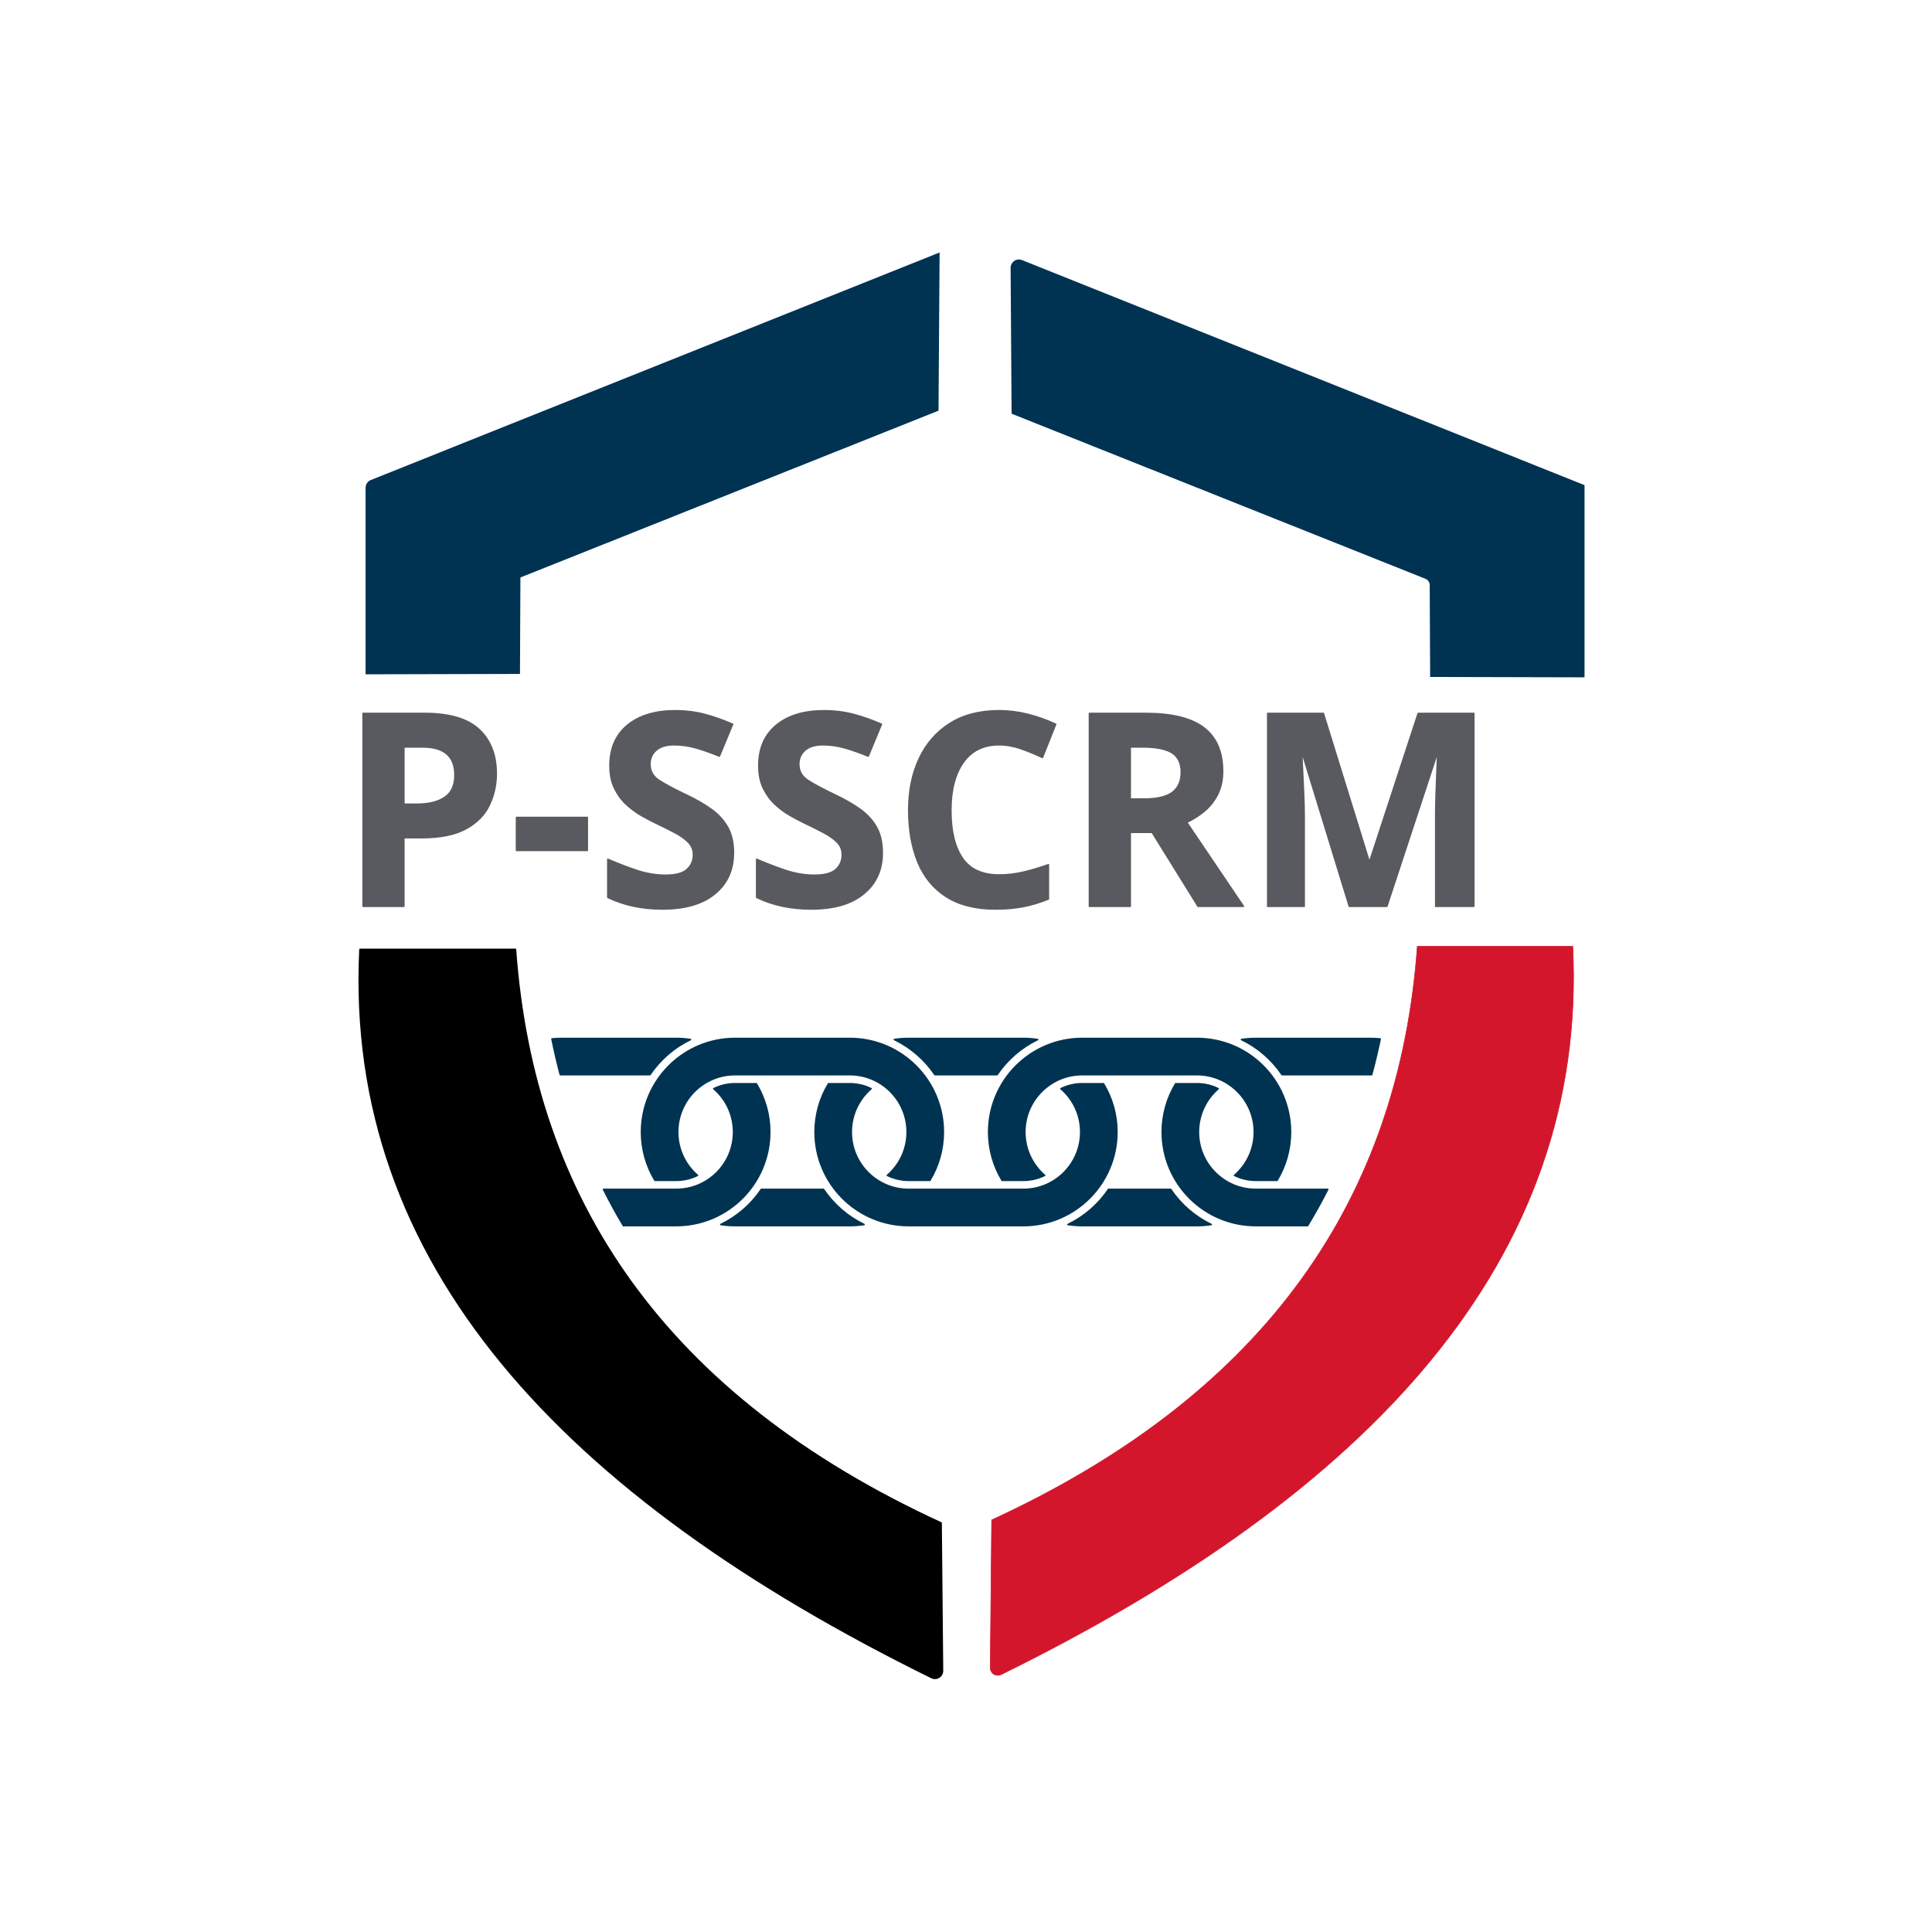
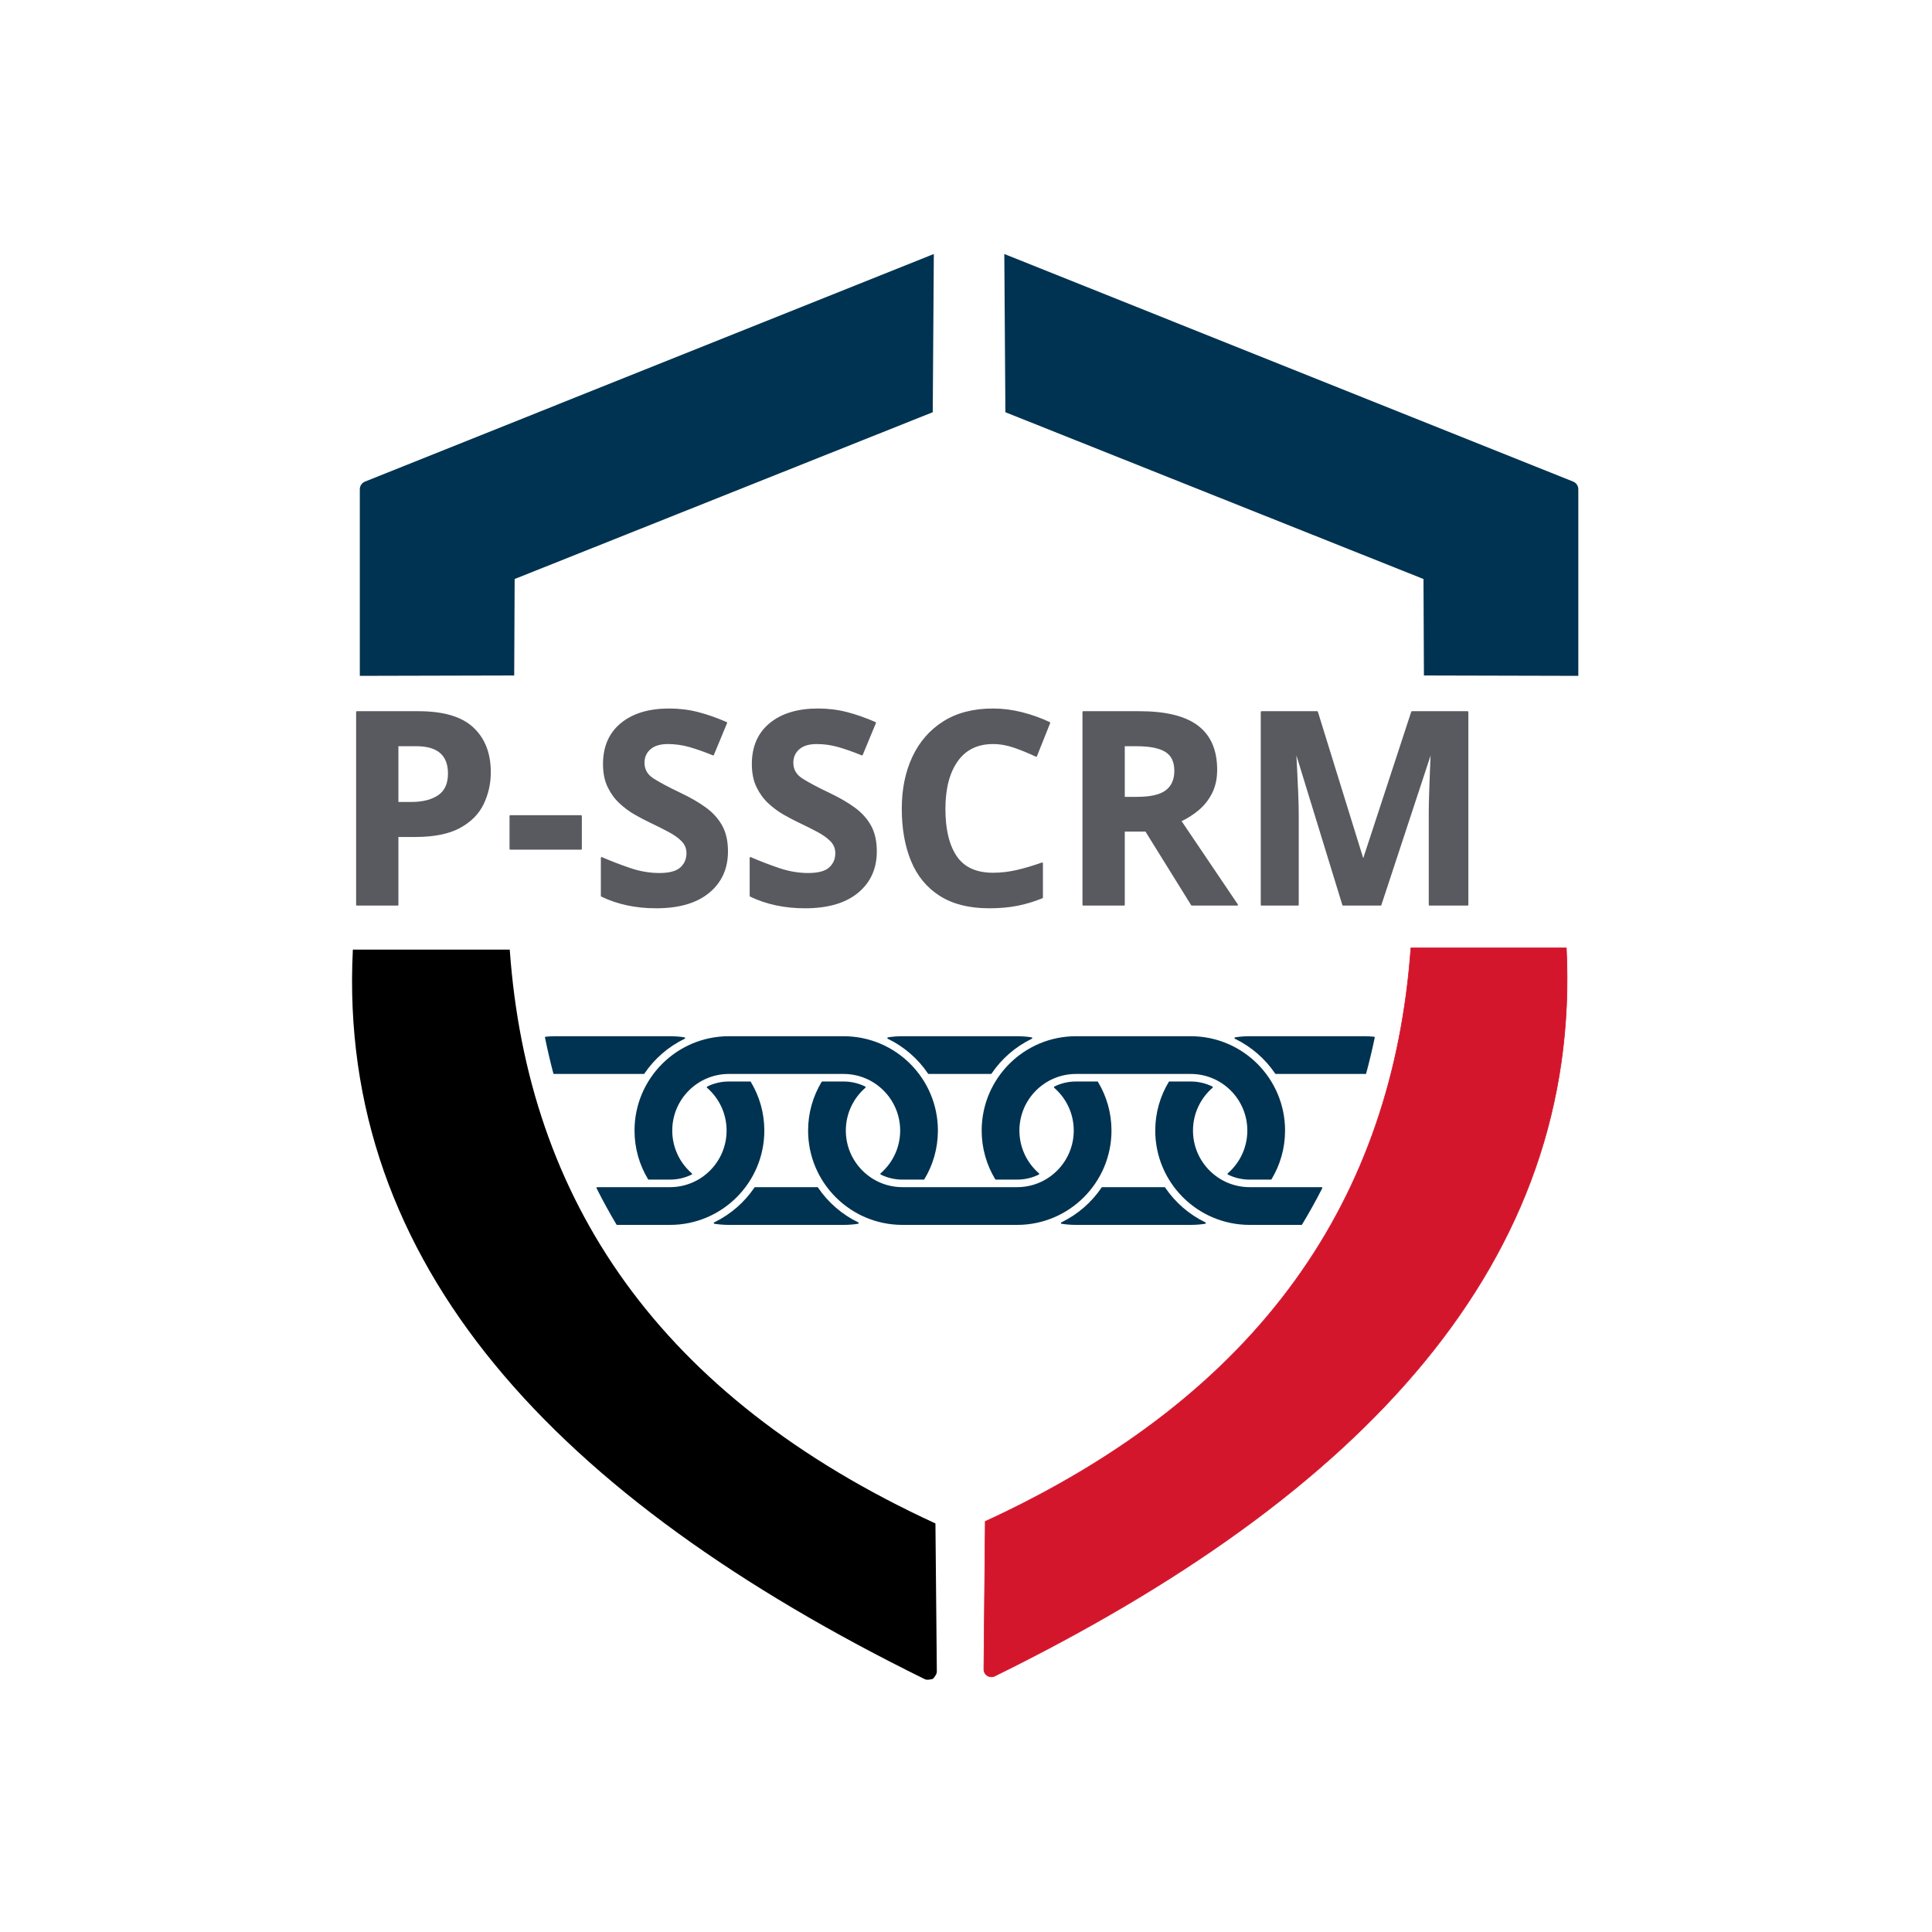
<svg xmlns="http://www.w3.org/2000/svg" xmlns:ns1="https://www.affinity.studio/" width="100%" height="100%" viewBox="0 0 1280 1280" version="1.1" xml:space="preserve" style="fill-rule:evenodd;clip-rule:evenodd;stroke-linejoin:round;stroke-miterlimit:2;">
-   <g id="v1_4">
+   <g id="v1_4" transform="matrix(1,0,0,1,-4.113797,-0.977291)">
    <g id="Chain">
      <path d="M822.5,688.725C825.598,688.248 828.77,688 832,688L908,688C910.167,688 912.309,688.111 914.419,688.329C912.749,696.323 910.867,704.216 908.768,712.008C908.513,712.003 908.257,712 908,712L849.386,712C842.668,702.056 833.39,693.982 822.5,688.725ZM807.124,721.283C799.087,728.252 794,738.537 794,750C794,770.973 811.027,788 832,788L879.687,788C875.539,796.142 871.091,804.143 866.338,812L832,812C797.781,812 770,784.219 770,750C770,738.295 773.25,727.344 778.897,718L793,718C798.069,718 802.864,719.181 807.124,721.283ZM915.938,787.168C933.106,783.514 946,768.251 946,750C946,741.238 943.028,733.165 938.038,726.734C940.52,717.96 942.744,709.064 944.715,700.049C960.046,711.34 970,729.517 970,750C970,784.219 942.219,812 908,812L903.587,812C907.99,803.857 912.105,795.579 915.938,787.168Z" style="fill:rgb(0,51,81);stroke:rgb(0,51,81);stroke-width:1px;" />
      <path d="M663.897,782C658.25,772.656 655,761.705 655,750C655,715.781 682.781,688 717,688L793,688C827.219,688 855,715.781 855,750C855,761.705 851.75,772.656 846.103,782L832,782C826.931,782 822.136,780.819 817.876,778.717C825.913,771.748 831,761.463 831,750C831,729.027 813.973,712 793,712L717,712C696.027,712 679,729.027 679,750C679,761.463 684.087,771.748 692.124,778.717C687.864,780.819 683.069,782 678,782L663.897,782ZM802.5,811.275C799.402,811.752 796.23,812 793,812L717,812C713.77,812 710.598,811.752 707.5,811.275C718.39,806.018 727.668,797.944 734.386,788L775.614,788C782.332,797.944 791.61,806.018 802.5,811.275Z" style="fill:rgb(0,51,81);stroke:rgb(0,51,81);stroke-width:1px;" />
      <path d="M592.5,688.725C595.598,688.248 598.77,688 602,688L678,688C681.23,688 684.402,688.248 687.5,688.725C676.61,693.982 667.332,702.056 660.614,712L619.386,712C612.668,702.056 603.39,693.982 592.5,688.725ZM731.103,718C736.75,727.344 740,738.295 740,750C740,784.219 712.219,812 678,812L602,812C567.781,812 540,784.219 540,750C540,738.295 543.25,727.344 548.897,718L563,718C568.069,718 572.864,719.181 577.124,721.283C569.087,728.252 564,738.537 564,750C564,770.973 581.027,788 602,788L678,788C698.973,788 716,770.973 716,750C716,738.537 710.913,728.252 702.876,721.283C707.136,719.181 711.931,718 717,718L731.103,718Z" style="fill:rgb(0,51,81);stroke:rgb(0,51,81);stroke-width:1px;" />
      <path d="M433.897,782C428.25,772.656 425,761.705 425,750C425,715.781 452.781,688 487,688L563,688C597.219,688 625,715.781 625,750C625,761.705 621.75,772.656 616.103,782L602,782C596.931,782 592.136,780.819 587.876,778.717C595.913,771.748 601,761.463 601,750C601,729.027 583.973,712 563,712L487,712C466.027,712 449,729.027 449,750C449,761.463 454.087,771.748 462.124,778.717C457.864,780.819 453.069,782 448,782L433.897,782ZM572.5,811.275C569.402,811.752 566.23,812 563,812L487,812C483.77,812 480.598,811.752 477.5,811.275C488.39,806.018 497.668,797.944 504.386,788L545.614,788C552.332,797.944 561.61,806.018 572.5,811.275Z" style="fill:rgb(0,51,81);stroke:rgb(0,51,81);stroke-width:1px;" />
      <path d="M430.614,712L372,712C371.734,712 371.468,712.003 371.204,712.008C369.146,704.213 367.303,696.316 365.672,688.32C367.753,688.108 369.864,688 372,688L448,688C451.23,688 454.402,688.248 457.5,688.725C446.61,693.982 437.332,702.056 430.614,712ZM501.103,718C506.75,727.344 510,738.295 510,750C510,784.219 482.219,812 448,812L412.966,812C408.279,804.142 403.894,796.141 399.807,788L448,788C468.973,788 486,770.973 486,750C486,738.537 480.913,728.252 472.876,721.283C477.136,719.181 481.931,718 487,718L501.103,718ZM341.921,726.787C336.956,733.209 334,741.262 334,750C334,768.093 346.673,783.25 363.619,787.071C367.409,795.515 371.483,803.825 375.844,812L372,812C337.781,812 310,784.219 310,750C310,729.489 319.982,711.291 335.348,700.002C337.284,709.05 339.473,717.979 341.921,726.787Z" style="fill:rgb(0,51,81);stroke:rgb(0,51,81);stroke-width:1px;" />
    </g>
    <g id="Inside-Circle" ns1:id="Inside Circle">
      <g transform="matrix(1.256789,0,0,1.256789,-113.6283,-137.2833)">
        <text x="269px" y="587px" style="font-family:'LucidaGrande-Bold', 'Lucida Grande', sans-serif;font-weight:600;font-size:142.397px;fill:rgb(88,90,95);stroke:rgb(88,90,95);stroke-width:0.8px;">P-SSCRM</text>
      </g>
      <g id="Shield">
-         <g id="Right-Bottom" ns1:id="Right Bottom" transform="matrix(1,0,0,1,-8,178)">
+         <g id="Right-Bottom" ns1:id="Right Bottom" transform="matrix(1,0,0,1,-8.138875,179.9773)">
          <path d="M1050,449C1060.196,656.836 915.493,811.287 671.28,931.443C669.722,932.207 667.88,932.11 666.412,931.186C664.945,930.262 664.061,928.643 664.077,926.908C664.31,902.135 665,829 665,829C848.559,744.474 935.069,614.283 947,449L1050,449Z" style="fill:rgb(211,22,44);stroke:rgb(211,22,44);stroke-width:0.4px;stroke-linecap:round;stroke-linejoin:miter;stroke-miterlimit:6;" />
        </g>
+         <g id="Left-Bottom" ns1:id="Left Bottom" transform="matrix(-1,0,0,1,1288.366,181.6139)">
+           <path d="M666.412,931.186C666.412,931.186 664.061,928.643 664.077,926.908C664.31,902.135 665,829 665,829C848.559,744.474 935.069,614.283 947,449L1050,449C1060.196,656.836 915.493,811.287 671.28,931.443C669.722,932.207 666.412,931.186 666.412,931.186" style="stroke:black;stroke-width:1px;stroke-linecap:round;stroke-linejoin:miter;stroke-miterlimit:6;" />
+         </g>
+         <g id="Top-Left" ns1:id="Top Left" transform="matrix(-1,0,0,1,1245.292,17)">
+           <path d="M623,153C623,153 962.781,288.942 999.149,303.493C1001.047,304.252 1002.292,306.091 1002.292,308.135C1002.292,328.255 1002.292,431.25 1002.292,431.25L901,431L900.708,367.25L623.708,256.75L623,153Z" style="fill:rgb(0,51,81);stroke:rgb(0,51,81);stroke-width:1px;stroke-linecap:round;stroke-linejoin:miter;stroke-miterlimit:6;" />
+         </g>
        <g id="Top-Right" ns1:id="Top Right" transform="matrix(1,0,0,1,47,17)">
-           <path d="M623.051,160.44C623.039,158.775 623.858,157.213 625.234,156.275C626.609,155.337 628.362,155.145 629.908,155.764C681.317,176.332 1002.292,304.75 1002.292,304.75L1002.292,431.25L901,431C901,431 900.784,383.787 900.724,370.622C900.714,368.584 899.469,366.756 897.576,366.001C867.053,353.824 623.708,256.75 623.708,256.75C623.708,256.75 623.213,184.207 623.051,160.44Z" style="fill:rgb(0,51,81);stroke:rgb(0,51,81);stroke-width:1px;stroke-linecap:round;stroke-linejoin:miter;stroke-miterlimit:6;" />
-         </g>
-         <g id="Left-Bottom" ns1:id="Left Bottom" transform="matrix(-1,0,0,1,1288.505,180)">
-           <path d="M1050,449C1060.196,656.836 915.493,811.287 671.28,931.443C669.722,932.207 667.88,932.11 666.412,931.186C664.945,930.262 664.061,928.643 664.077,926.908C664.31,902.135 665,829 665,829C848.559,744.474 935.069,614.283 947,449L1050,449Z" style="stroke:black;stroke-width:1px;stroke-linecap:round;stroke-miterlimit:6;" />
-         </g>
-         <g id="Top-Left" ns1:id="Top Left" transform="matrix(-1,0,0,1,1245,15)">
          <path d="M623,153C623,153 962.781,288.942 999.149,303.493C1001.047,304.252 1002.292,306.091 1002.292,308.135C1002.292,328.255 1002.292,431.25 1002.292,431.25L901,431L900.708,367.25L623.708,256.75L623,153Z" style="fill:rgb(0,51,81);stroke:rgb(0,51,81);stroke-width:1px;stroke-linecap:round;stroke-linejoin:miter;stroke-miterlimit:6;" />
        </g>
      </g>
    </g>
  </g>
</svg>
